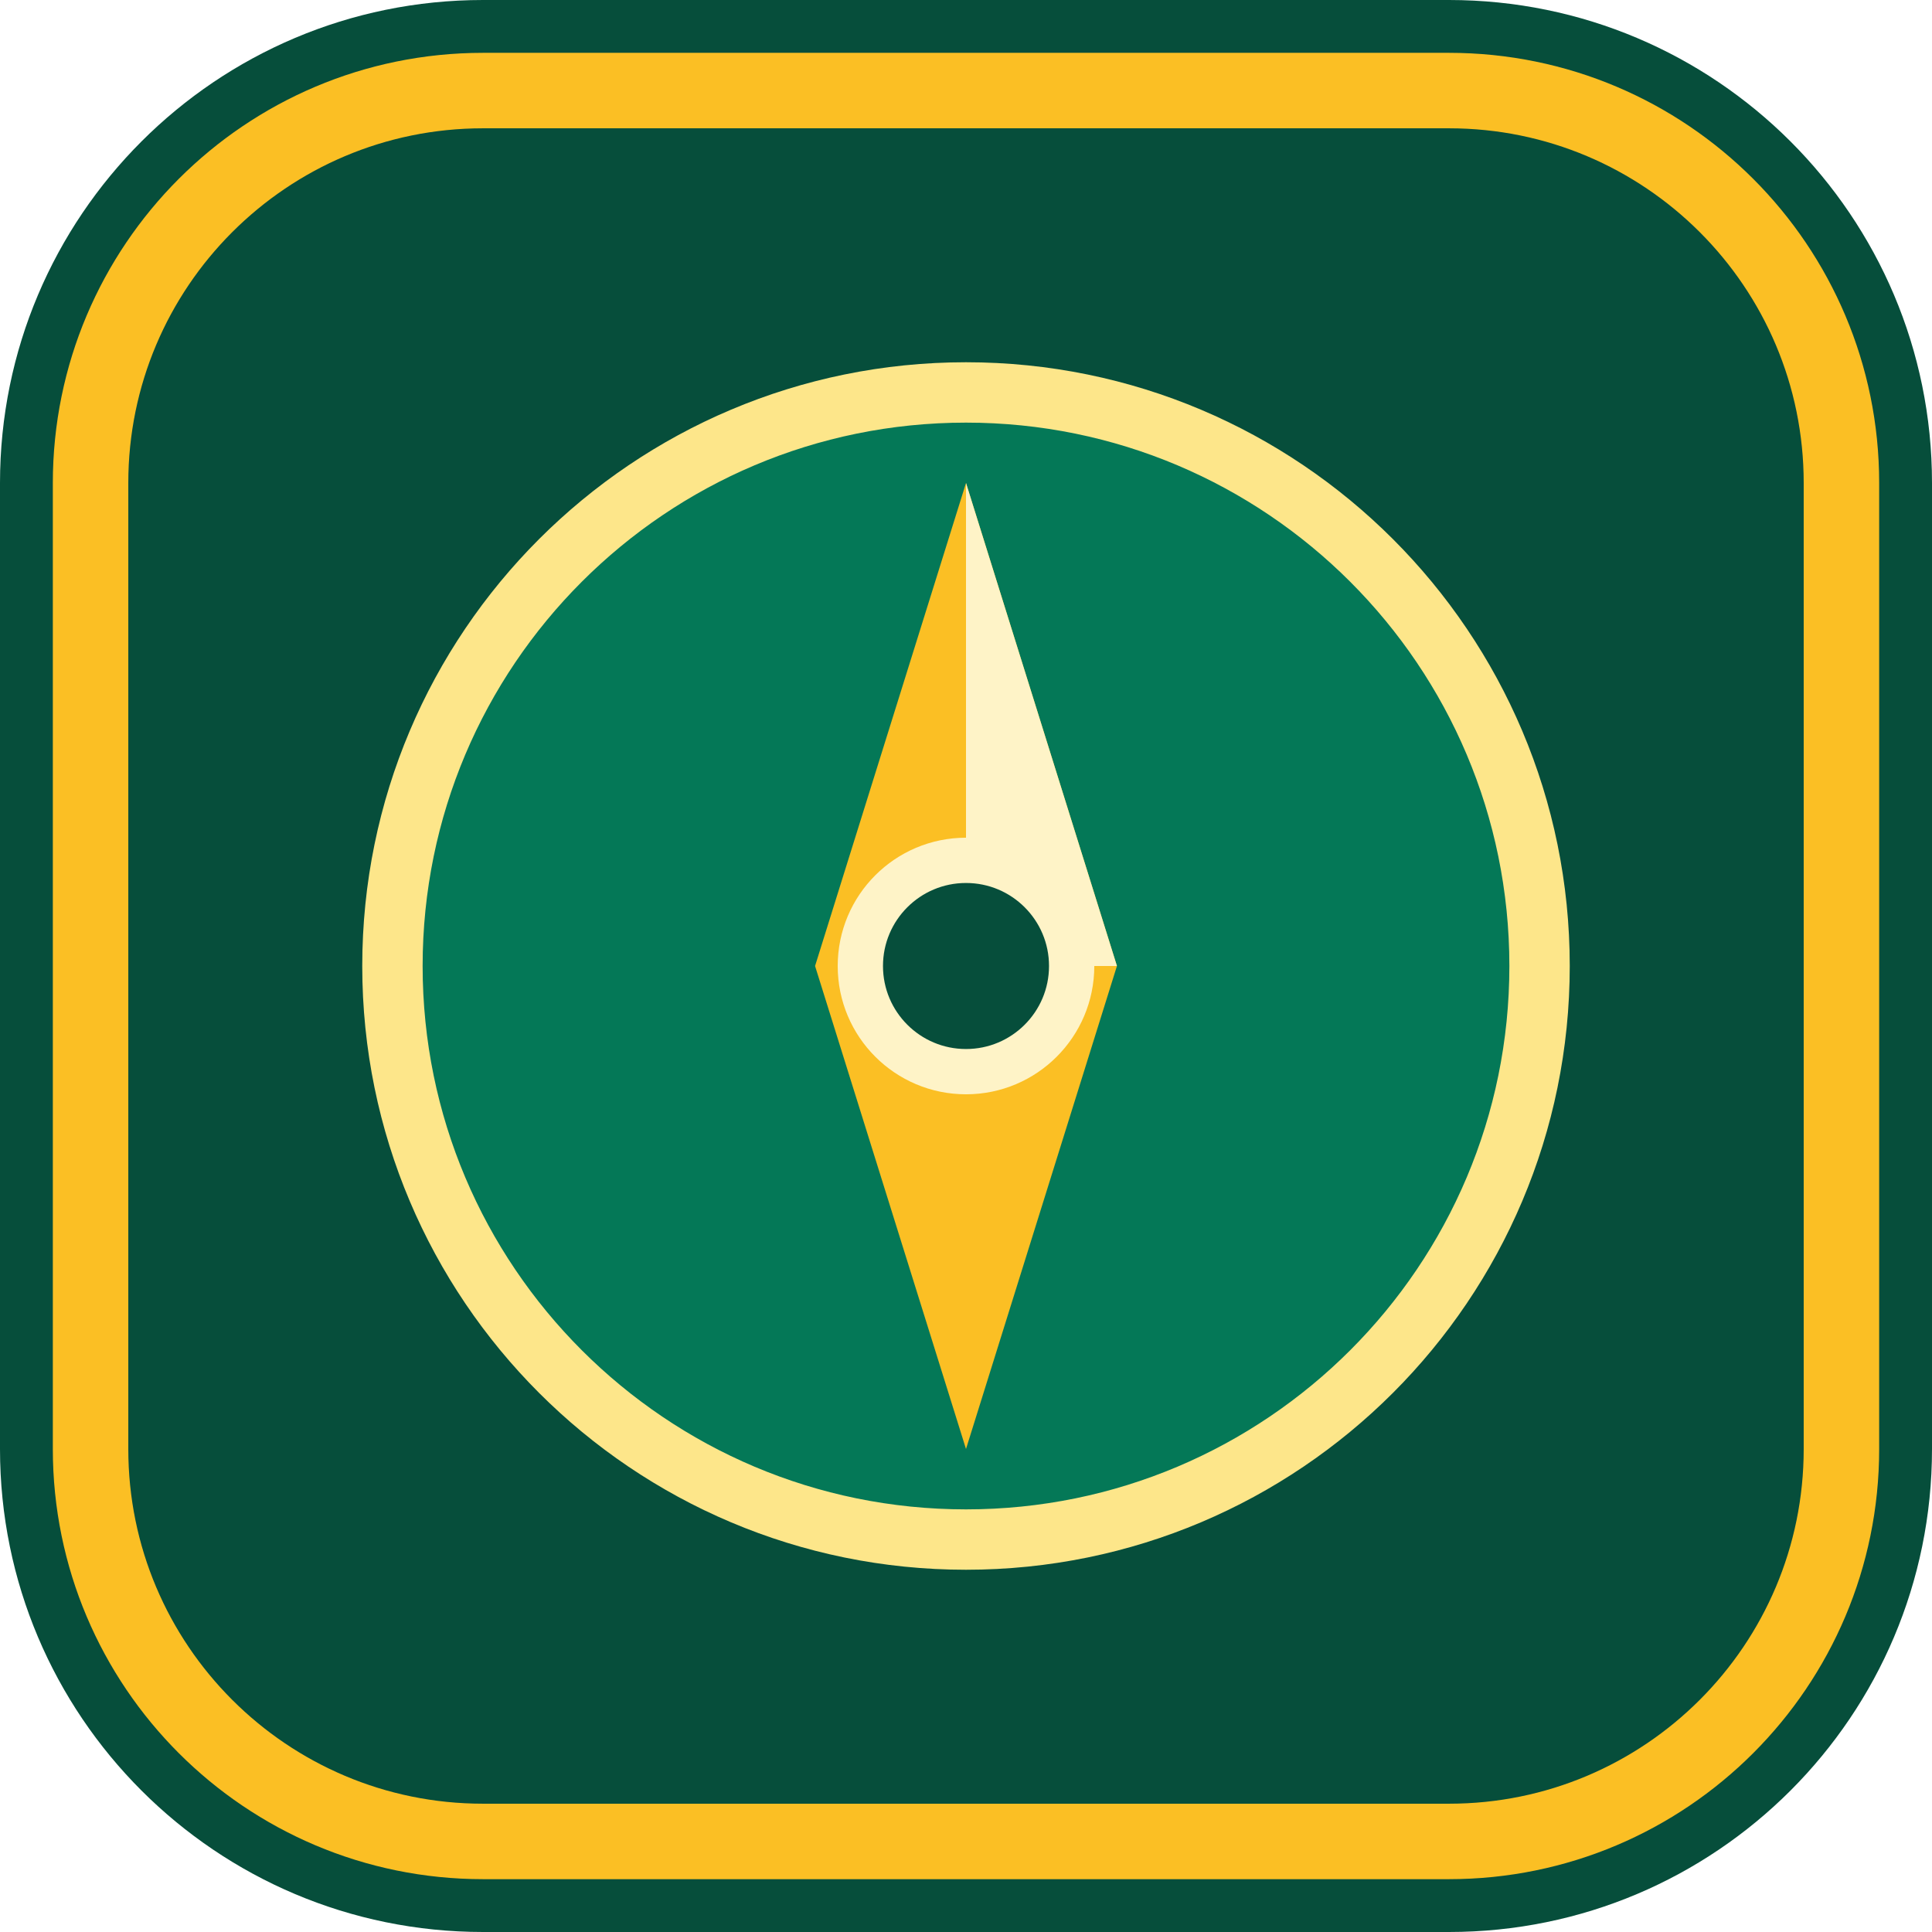
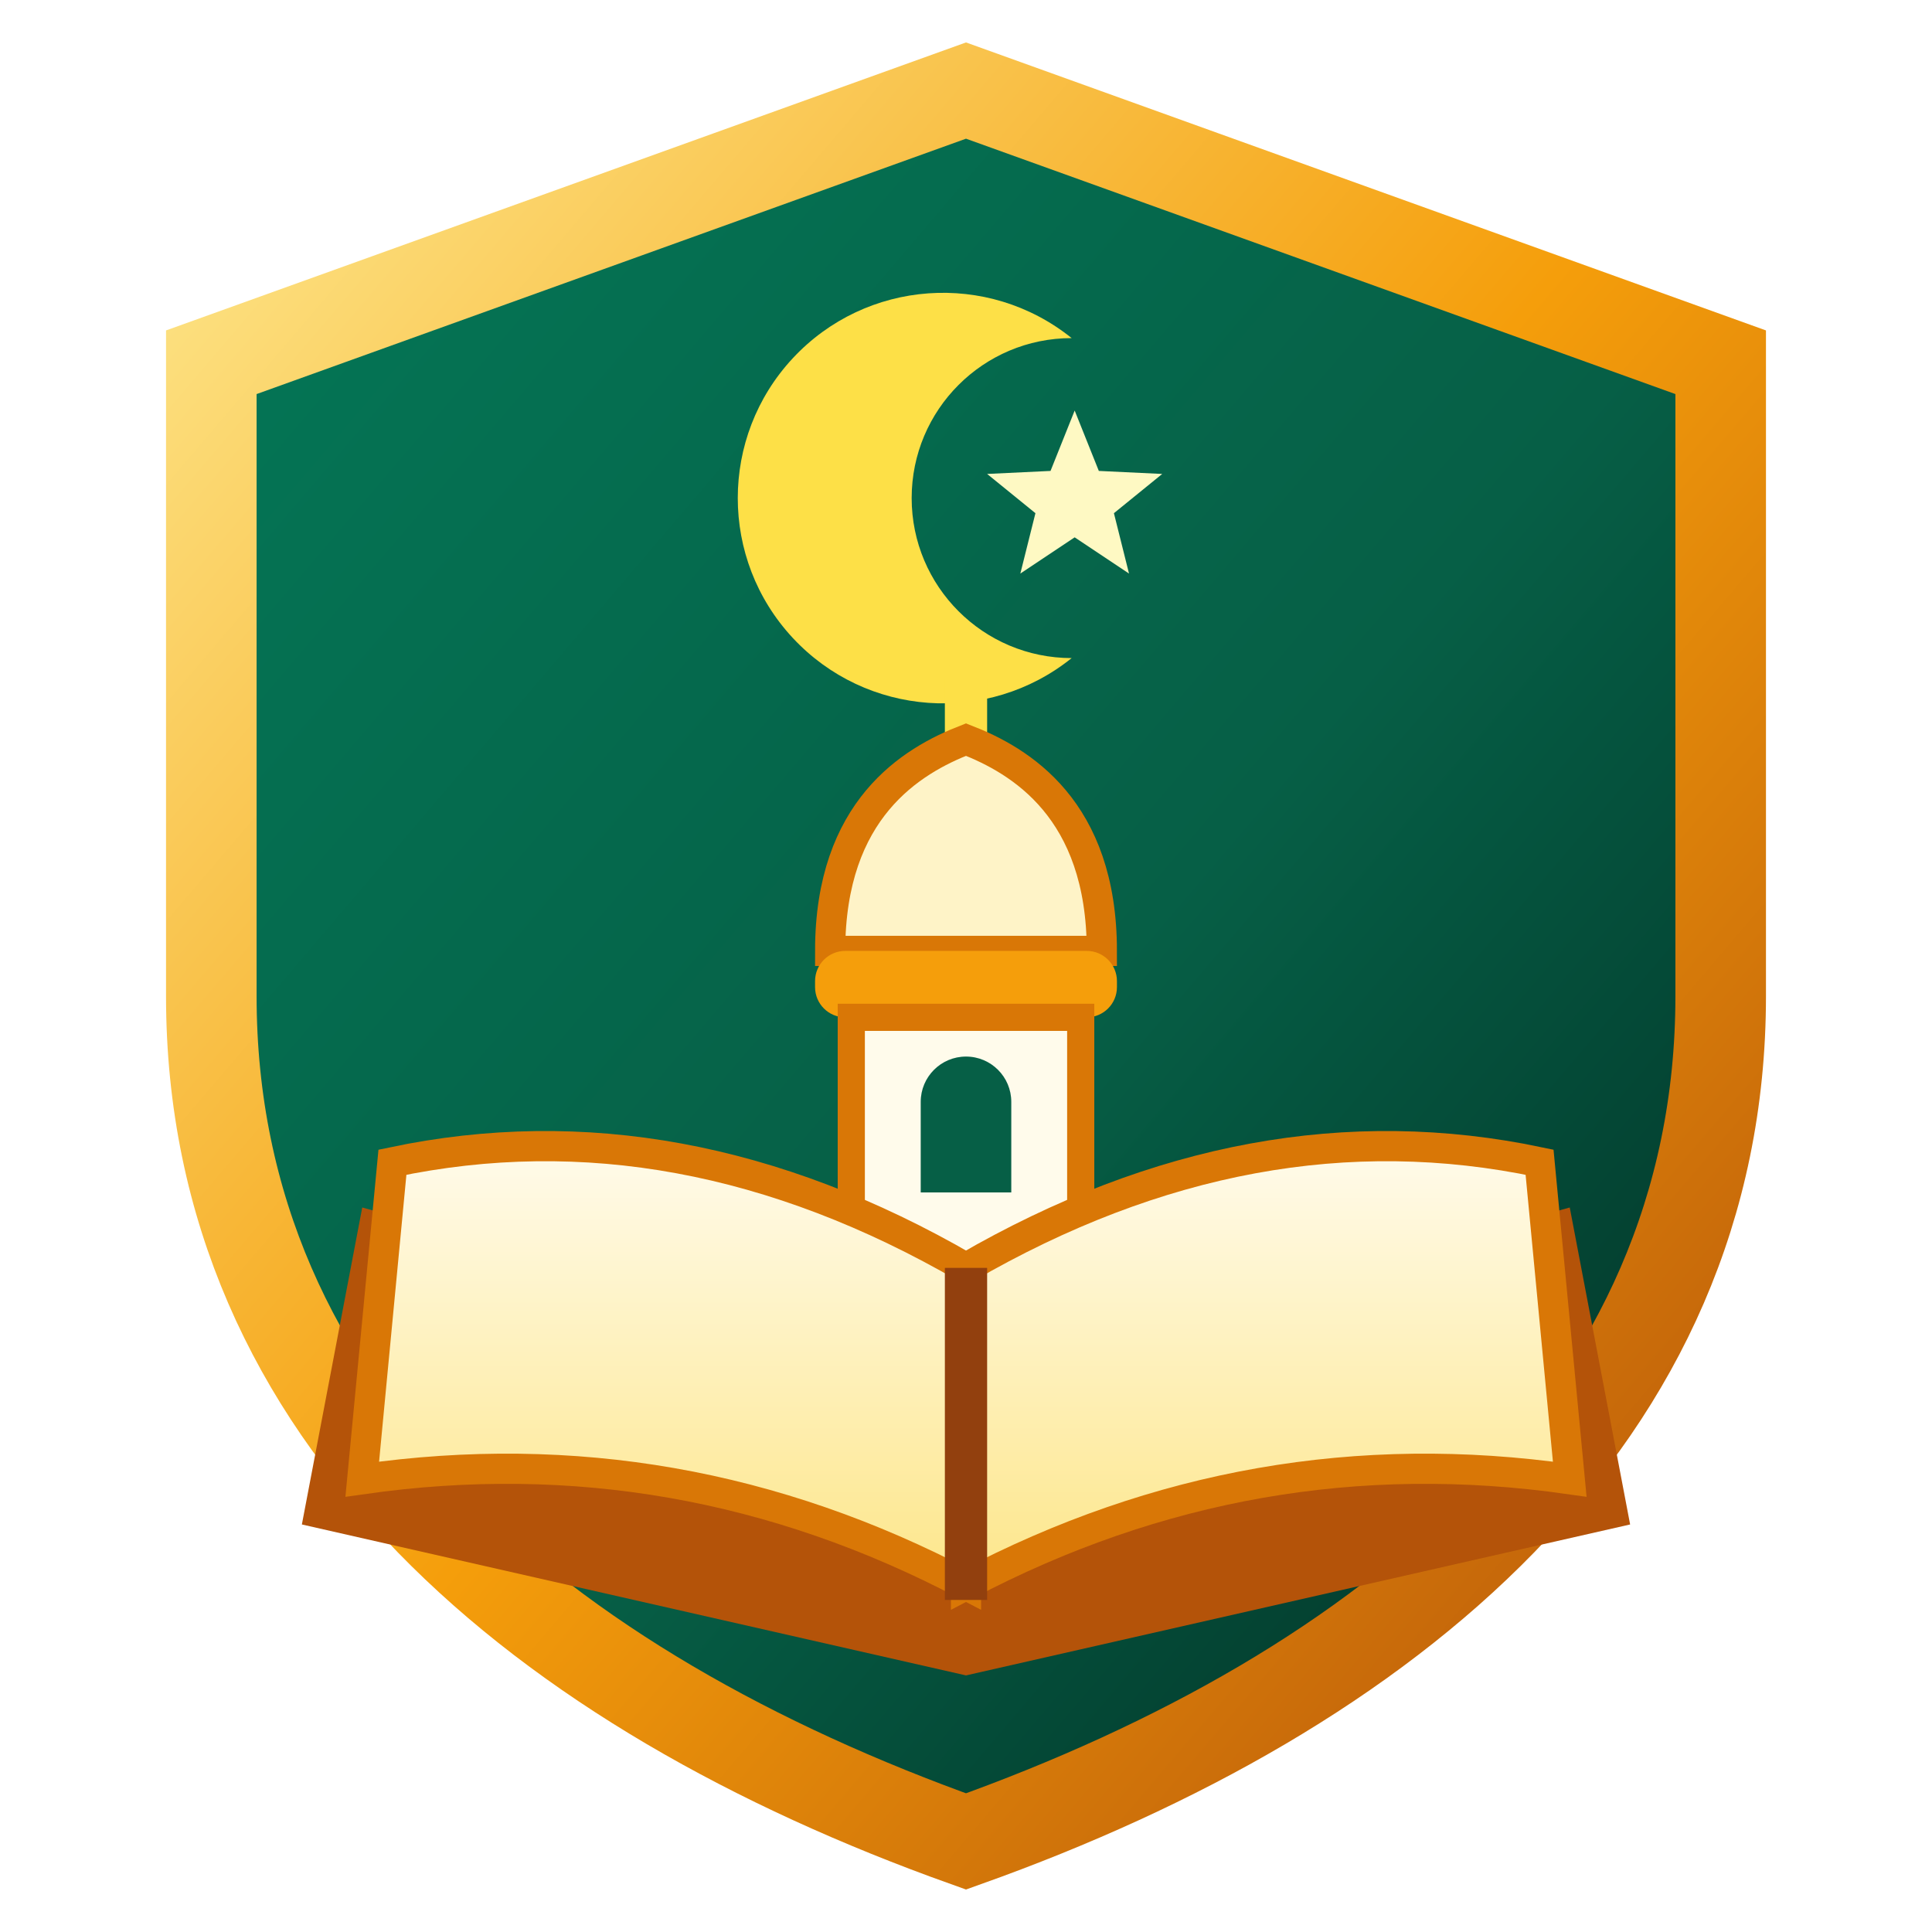
<svg xmlns="http://www.w3.org/2000/svg" viewBox="0 0 64 64">
-   <rect width="64" height="64" rx="16" fill="#064E3B" />
-   <rect x="3" y="3" width="58" height="58" rx="13" fill="none" stroke="#FBBF24" stroke-width="2.5" />
-   <circle cx="32" cy="32" r="19" fill="#047857" stroke="#FDE68A" stroke-width="2" />
-   <polygon points="32,16 37,32 32,48 27,32" fill="#FBBF24" />
-   <polygon points="32,16 37,32 32,32" fill="#FEF3C7" />
-   <circle cx="32" cy="32" r="3.5" fill="#064E3B" stroke="#FEF3C7" stroke-width="1.5" />
+   <defs>
+     <linearGradient id="shieldBg" x1="0%" y1="0%" x2="100%" y2="100%">
+       <stop offset="0%" stop-color="#047857" />
+       <stop offset="55%" stop-color="#065F46" />
+       <stop offset="100%" stop-color="#022C22" />
+     </linearGradient>
+     <linearGradient id="goldTrim" x1="0%" y1="0%" x2="100%" y2="100%">
+       <stop offset="0%" stop-color="#FDE68A" />
+       <stop offset="50%" stop-color="#F59E0B" />
+       <stop offset="100%" stop-color="#B45309" />
+     </linearGradient>
+     <linearGradient id="pageGrad" x1="0%" y1="0%" x2="0%" y2="100%">
+       <stop offset="0%" stop-color="#FFFBEB" />
+       <stop offset="100%" stop-color="#FDE68A" />
+     </linearGradient>
+   </defs>
+   <path d="M32 3 L57 12 V33 C57 47 46 56 32 61 C18 56 7 47 7 33 V12 Z" fill="url(#shieldBg)" stroke="url(#goldTrim)" stroke-width="3" />
+   <path d="M35.5 11.2 A6.8 6.8 0 1 0 35.5 21.8 A5.2 5.2 0 1 1 35.5 11.2 Z" fill="#FDE047" />
+   <polygon points="35.6,13.6 36.4,15.6 38.5,15.7 36.9,17 37.4,19 35.6,17.8 33.8,19 34.3,17 32.7,15.7 34.8,15.6" fill="#FEF9C3" />
+   <line x1="32" y1="22.5" x2="32" y2="25.5" stroke="#FDE047" stroke-width="1.4" stroke-linecap="round" />
+   <path d="M27.5 31.5 C27.5 26.8 30.2 25.2 32 24.5 C33.8 25.2 36.5 26.8 36.5 31.5 Z" fill="#FEF3C7" stroke="#D97706" stroke-width="1" />
+   <rect x="27" y="31.5" width="10" height="2.2" rx="1" fill="#F59E0B" />
+   <rect x="28.2" y="33.7" width="7.6" height="12" fill="#FFFBEB" stroke="#D97706" stroke-width="0.9" />
+   <path d="M30.5 39.5 V36.5 A1.5 1.5 0 0 1 33.5 36.5 V39.5 Z" fill="#065F46" />
+   <path d="M12 40 L32 45.5 L52 40 L54 50.5 L32 55.5 L10 50.5 Z" fill="#B45309" />
+   <path d="M13 38.5 Q22.5 36.5 32 42 L32 52.5 Q22.5 47.5 12 49 Z" fill="url(#pageGrad)" stroke="#D97706" stroke-width="1" />
+   <path d="M51 38.5 Q41.5 36.5 32 42 L32 52.5 Q41.5 47.5 52 49 Z" fill="url(#pageGrad)" stroke="#D97706" stroke-width="1" />
+   <line x1="32" y1="42" x2="32" y2="53" stroke="#92400E" stroke-width="1.4" />
</svg>
